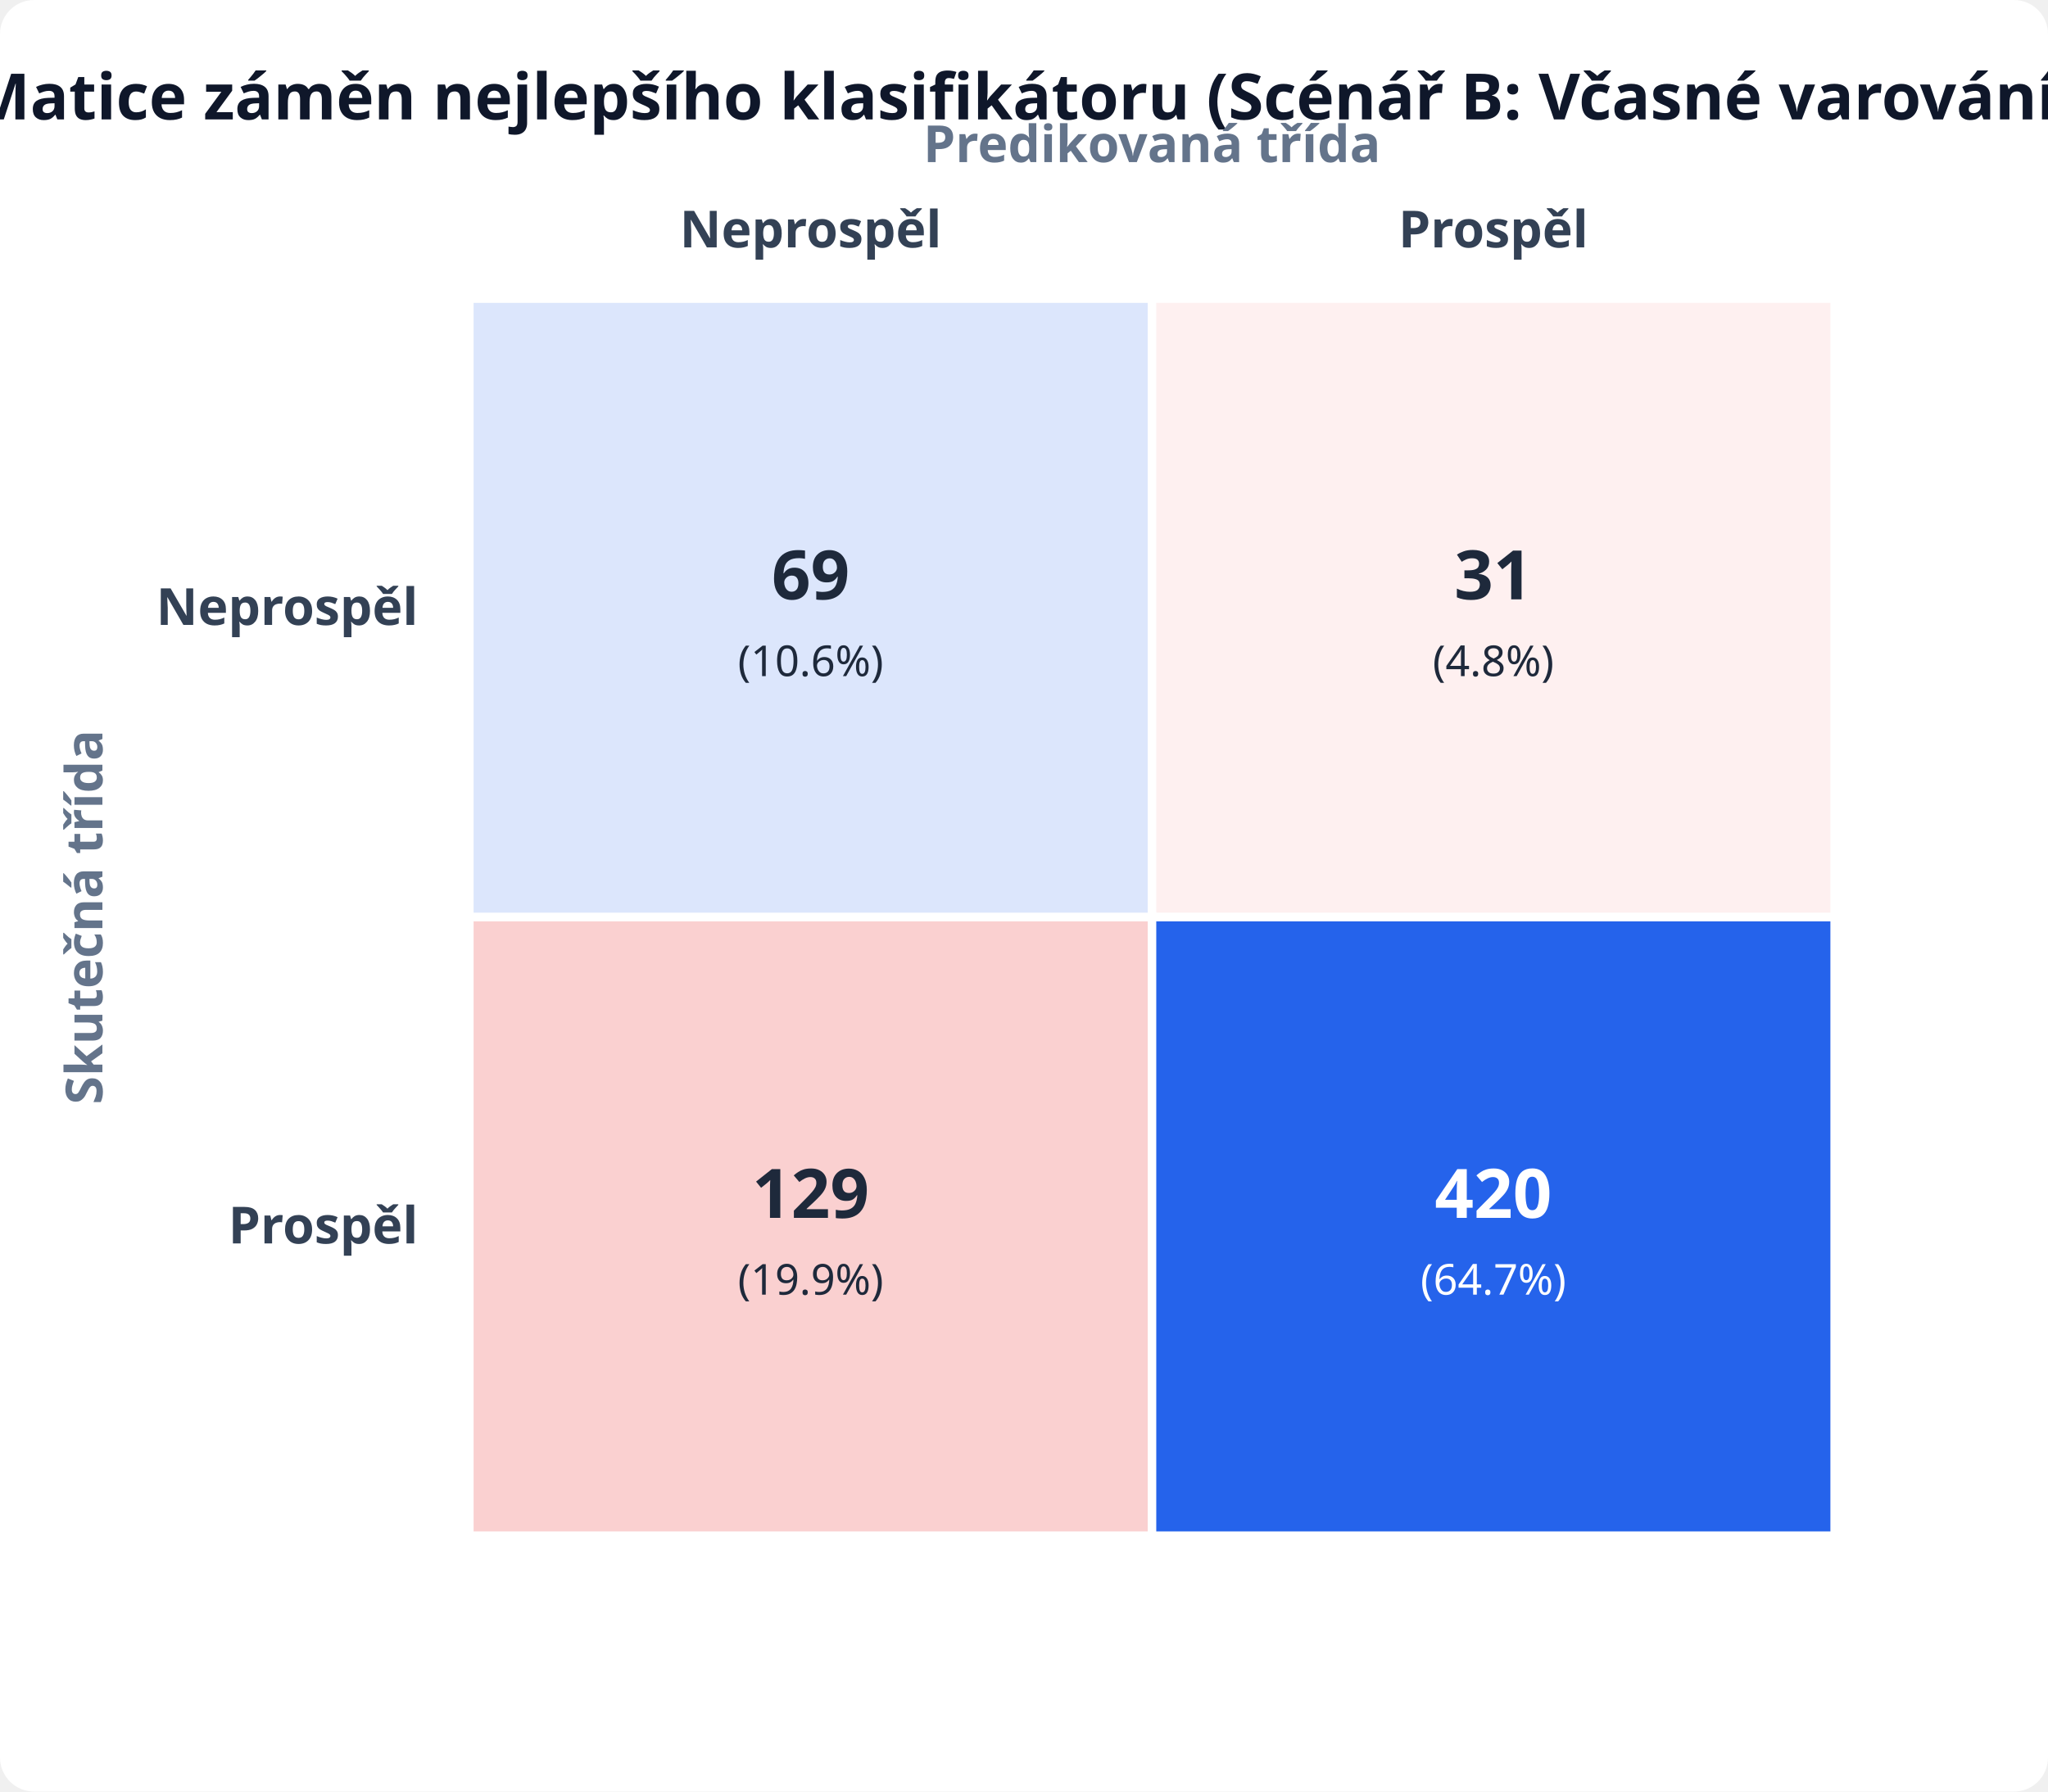
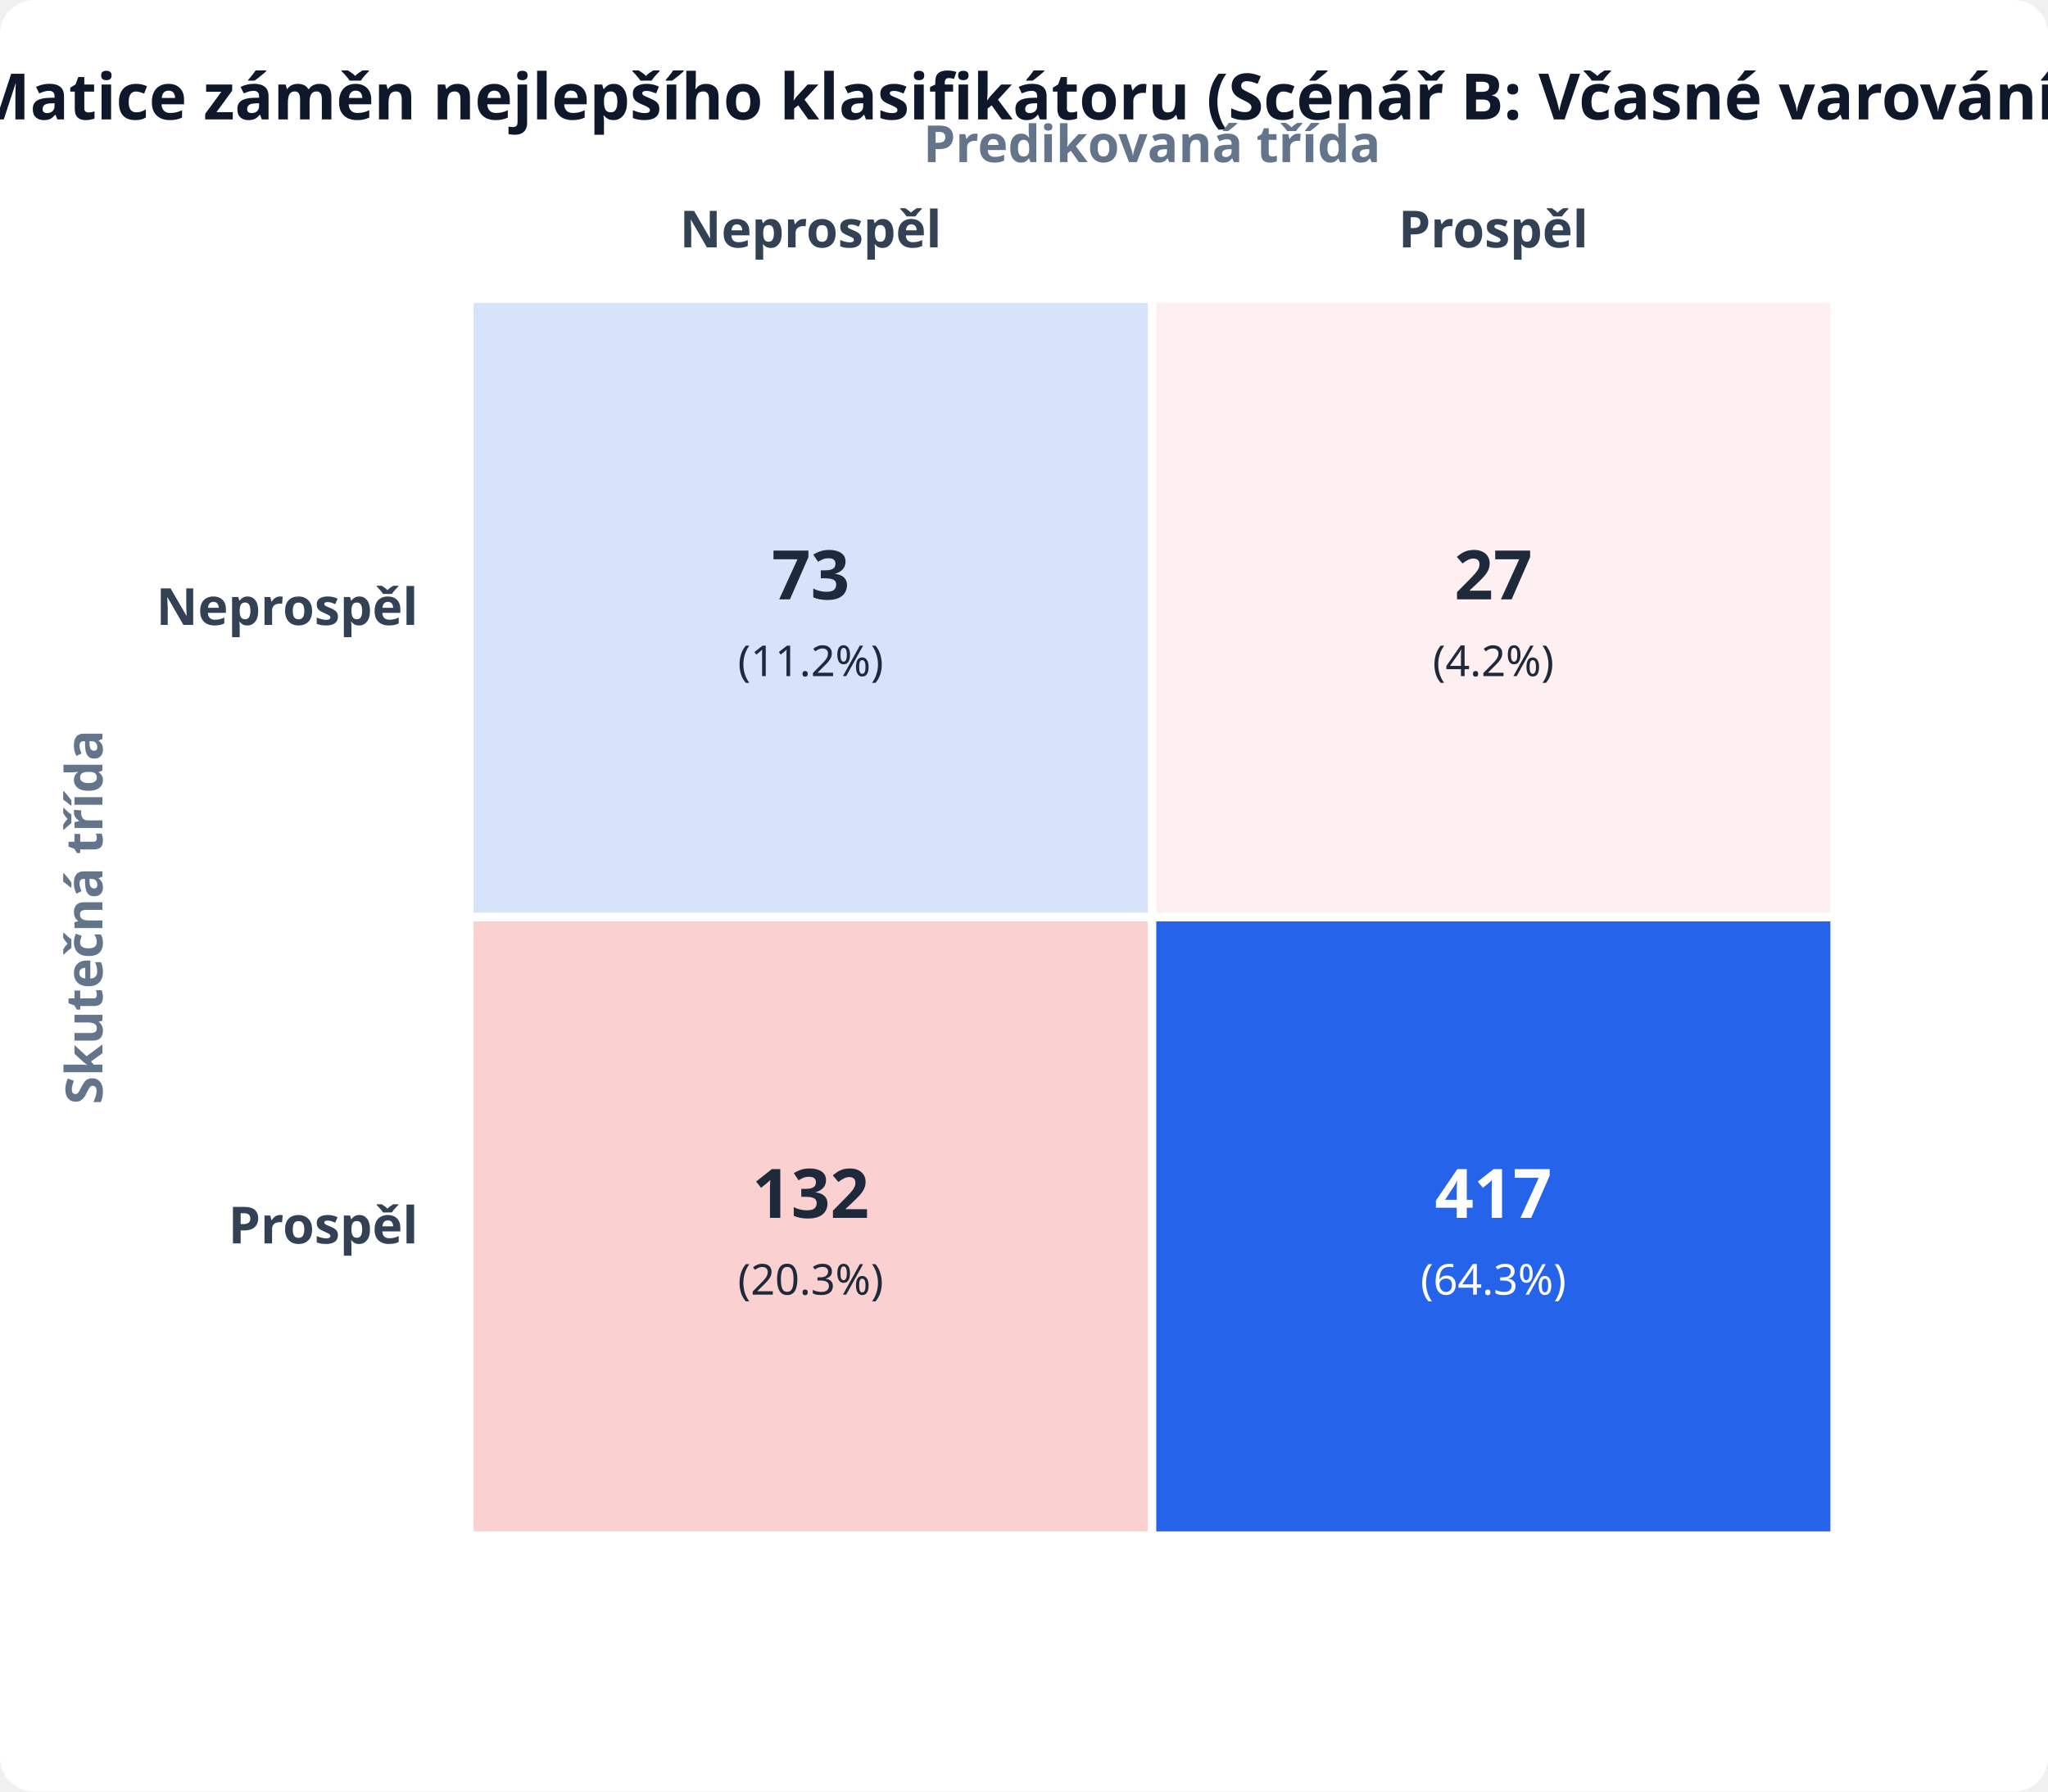
<svg xmlns="http://www.w3.org/2000/svg" viewBox="0 0 480 420" width="480" height="420" style="background:#ffffff; border-radius:8px; border:1px solid #e2e8f0; font-family:system-ui, sans-serif;">
  <rect width="480" height="420" fill="#ffffff" rx="8" />
  <text x="240.0" y="28" text-anchor="middle" font-size="15" font-weight="bold" fill="#0f172a">Matice záměn nejlepšího klasifikátoru (Scénář B: Včasné varování)</text>
  <text x="270.0" y="38" text-anchor="middle" font-size="12" font-weight="bold" fill="#64748b">Predikovaná třída</text>
  <text x="24" y="215.0" text-anchor="middle" font-size="12" font-weight="bold" fill="#64748b" transform="rotate(-90, 24, 215.0)">Skutečná třída</text>
-   <rect x="110.0" y="70.0" width="160.0" height="145.0" fill="rgba(37, 99, 235, 0.16)" stroke="#ffffff" stroke-width="2" />
-   <text x="190.0" y="140.5" text-anchor="middle" font-size="16" font-weight="bold" fill="#1e293b">69</text>
-   <text x="190.0" y="158.5" text-anchor="middle" font-size="10" fill="#1e293b">(10.6%)</text>
+   <rect x="110.0" y="70.0" width="160.0" height="145.0" fill="rgba(37, 99, 235, 0.18)" stroke="#ffffff" stroke-width="2" />
+   <text x="190.0" y="140.5" text-anchor="middle" font-size="16" font-weight="bold" fill="#1e293b">73</text>
+   <text x="190.0" y="158.5" text-anchor="middle" font-size="10" fill="#1e293b">(11.2%)</text>
  <rect x="270.0" y="70.0" width="160.0" height="145.0" fill="rgba(239, 68, 68, 0.08)" stroke="#ffffff" stroke-width="2" />
-   <text x="350.0" y="140.5" text-anchor="middle" font-size="16" font-weight="bold" fill="#1e293b">31</text>
-   <text x="350.0" y="158.5" text-anchor="middle" font-size="10" fill="#1e293b">(4.8%)</text>
+   <text x="350.0" y="140.5" text-anchor="middle" font-size="16" font-weight="bold" fill="#1e293b">27</text>
+   <text x="350.0" y="158.5" text-anchor="middle" font-size="10" fill="#1e293b">(4.2%)</text>
  <rect x="110.0" y="215.0" width="160.0" height="145.0" fill="rgba(239, 68, 68, 0.25)" stroke="#ffffff" stroke-width="2" />
-   <text x="190.0" y="285.5" text-anchor="middle" font-size="16" font-weight="bold" fill="#1e293b">129</text>
-   <text x="190.0" y="303.5" text-anchor="middle" font-size="10" fill="#1e293b">(19.9%)</text>
+   <text x="190.0" y="285.5" text-anchor="middle" font-size="16" font-weight="bold" fill="#1e293b">132</text>
+   <text x="190.0" y="303.5" text-anchor="middle" font-size="10" fill="#1e293b">(20.3%)</text>
  <rect x="270.0" y="215.0" width="160.0" height="145.0" fill="rgba(37, 99, 235, 1.00)" stroke="#ffffff" stroke-width="2" />
-   <text x="350.0" y="285.5" text-anchor="middle" font-size="16" font-weight="bold" fill="#ffffff">420</text>
-   <text x="350.0" y="303.5" text-anchor="middle" font-size="10" fill="#ffffff">(64.7%)</text>
+   <text x="350.0" y="285.5" text-anchor="middle" font-size="16" font-weight="bold" fill="#ffffff">417</text>
+   <text x="350.0" y="303.5" text-anchor="middle" font-size="10" fill="#ffffff">(64.3%)</text>
  <text x="190.0" y="58" text-anchor="middle" font-size="12" font-weight="600" fill="#334155">Neprospěl</text>
  <text x="98" y="146.5" text-anchor="end" font-size="12" font-weight="600" fill="#334155">Neprospěl</text>
  <text x="350.0" y="58" text-anchor="middle" font-size="12" font-weight="600" fill="#334155">Prospěl</text>
  <text x="98" y="291.5" text-anchor="end" font-size="12" font-weight="600" fill="#334155">Prospěl</text>
</svg>
